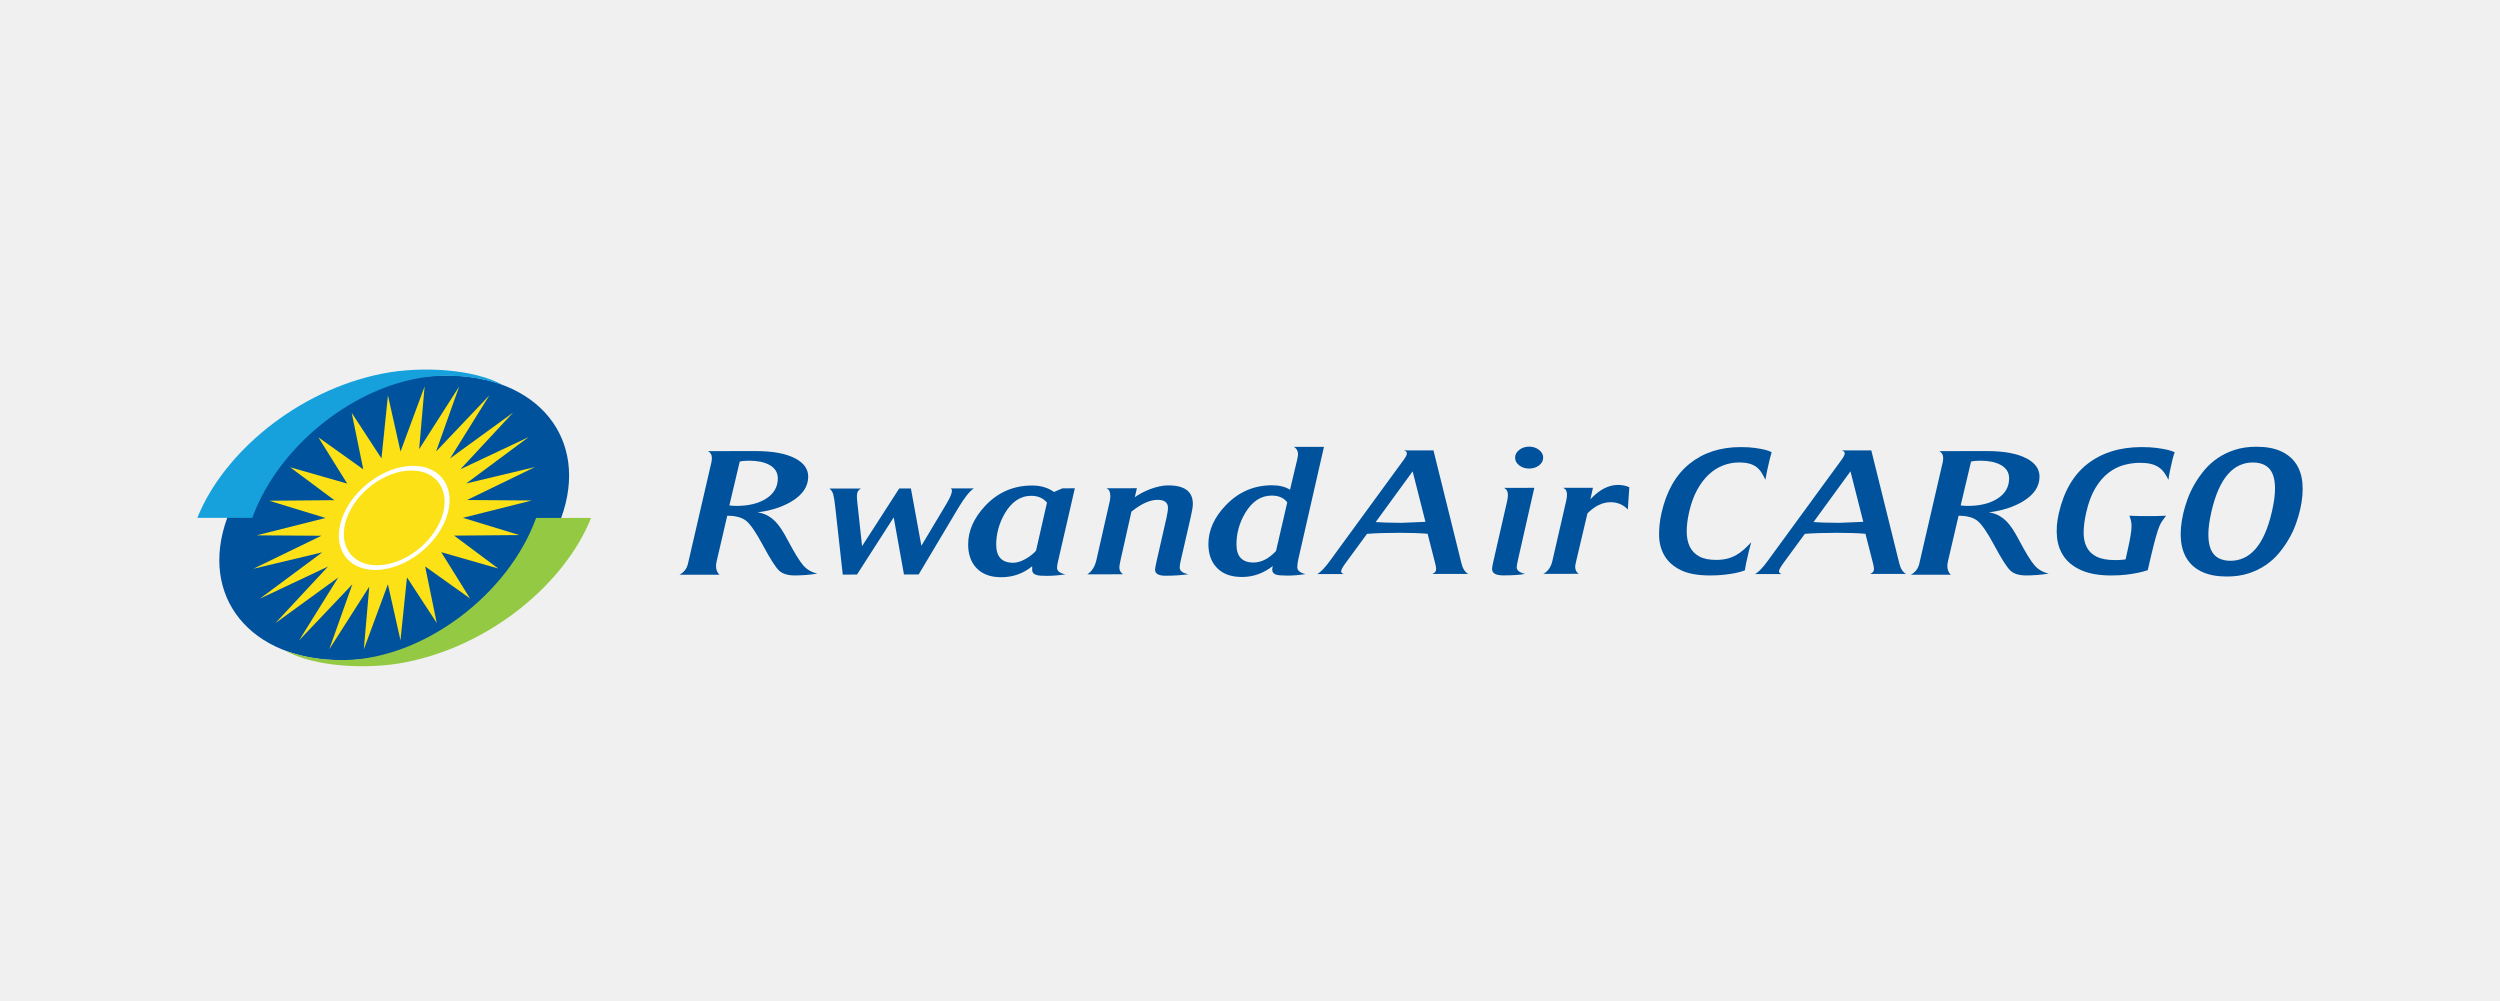
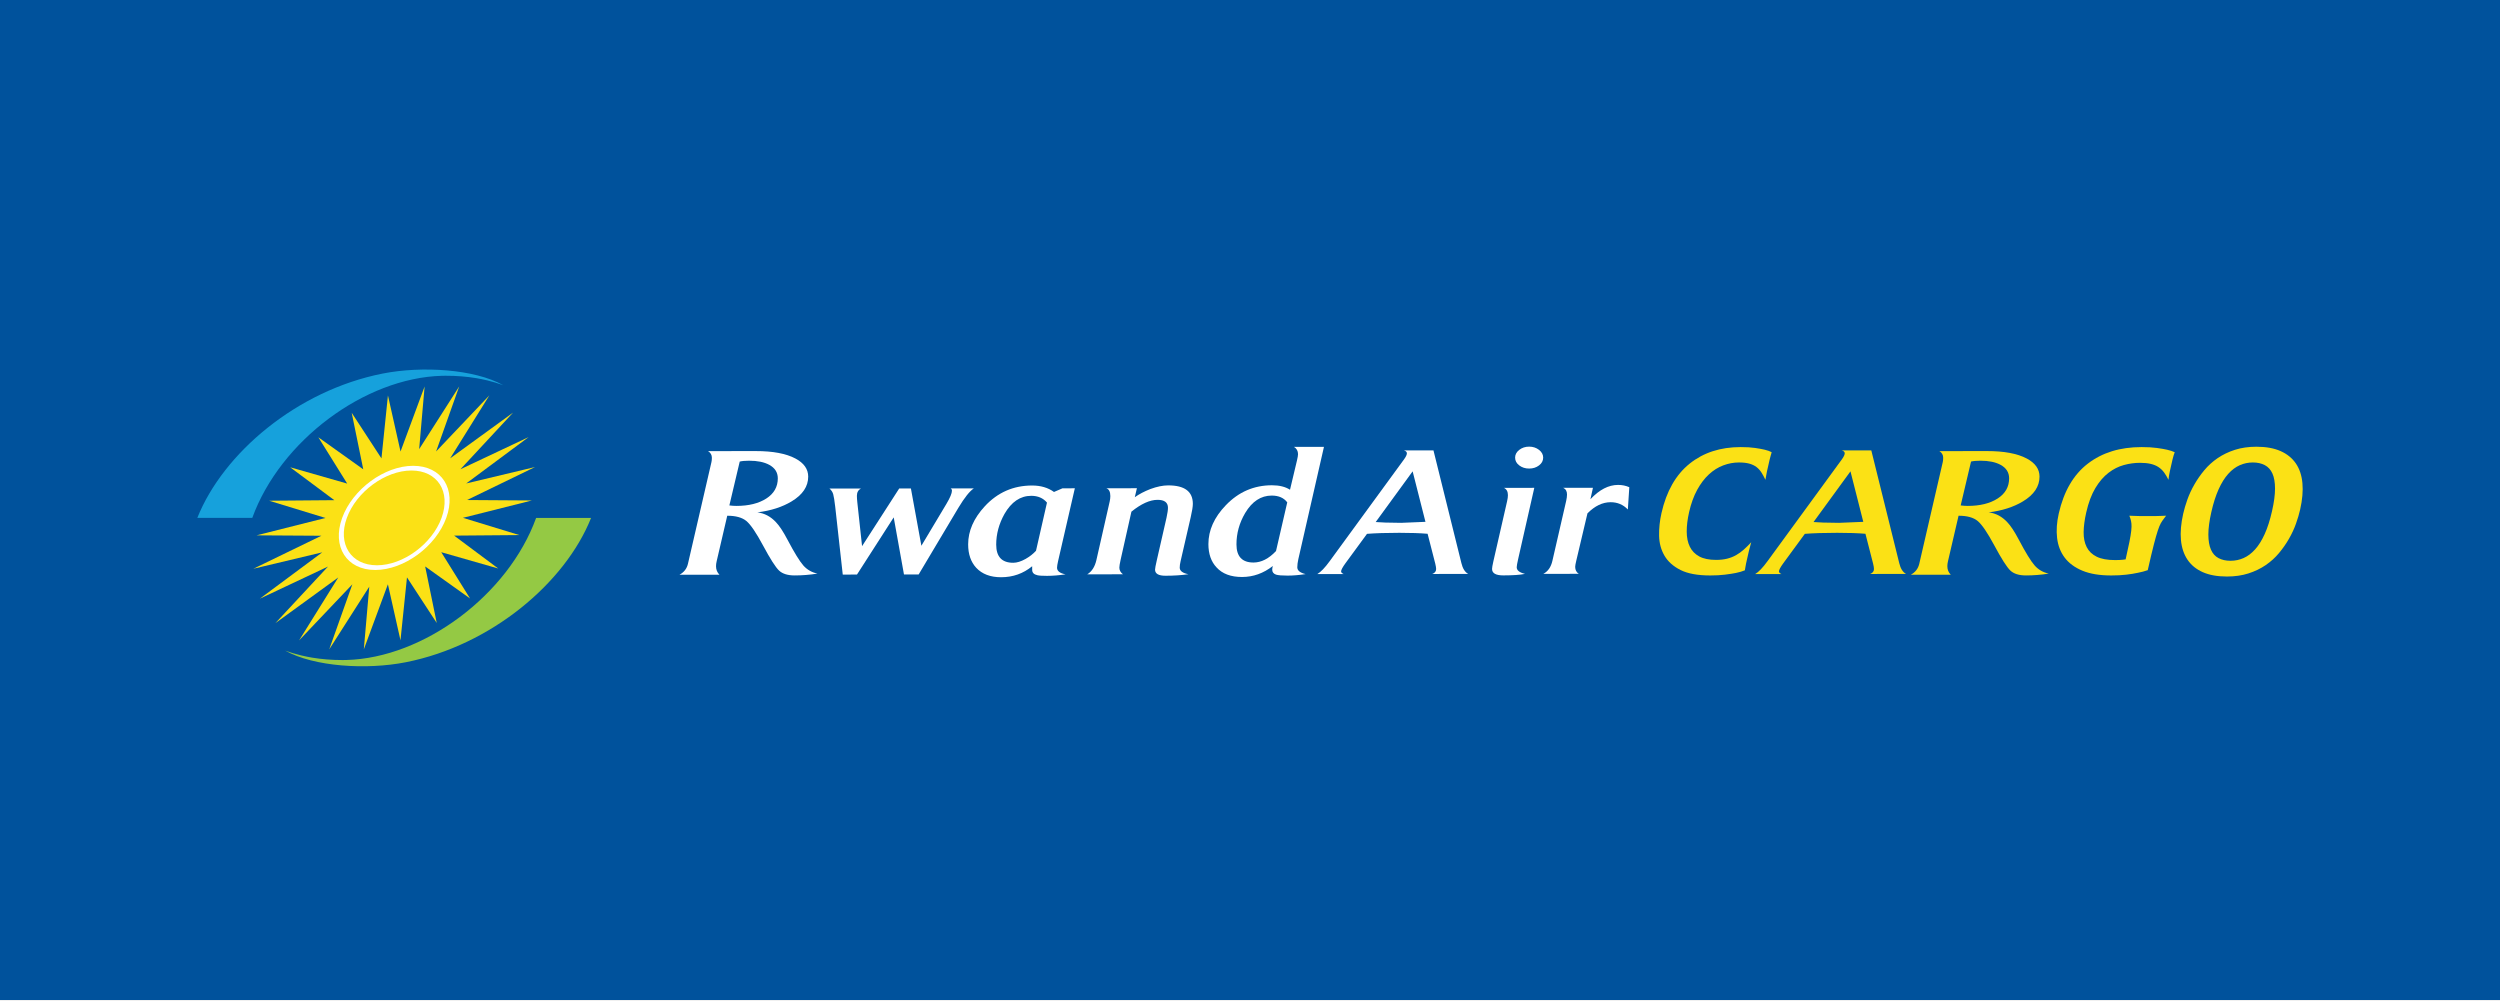
<svg xmlns="http://www.w3.org/2000/svg" version="1.1" width="2834.65" height="1133.86" viewBox="0 0 2834.65 1133.86">
  <defs>
    <clipPath id="clip_1">
      <path transform="matrix(1,0,0,-1,0,1133.86)" d="M0 1133.858H2834.646V0H0Z" />
    </clipPath>
  </defs>
+   <path transform="matrix(1,0,0,-1,0,1133.86)" d="M0 0H2834.645V1133.858H0Z" fill="#00529c" />
  <g clip-path="url(#clip_1)">
-     <path transform="matrix(1,0,0,-1,636.381,587.0284)" d="M0 0C-32.347-89.187-143.392-161.578-247.986-161.683-352.595-161.773-411.169-89.563-378.81-.373-346.464 88.797-235.436 161.175-130.808 161.283-26.221 161.396 32.354 89.178 0 0" fill="#00529c" />
-     <path transform="matrix(1,0,0,-1,481.4454,438.2022)" d="M0 0-6.183-71.069 39.222 .026 13.018-73.705 73.44-10.08 28.977-81.482 100.271-29.68 40.634-93.843 117.96-57.383 47.158-109.975 125.23-91.342 48.117-128.755 121.645-129.254 43.452-148.933 107.394-168.493 33.481-169.117 83.481-206.405 18.875-187.919 51.551-240.407 .628-204.078 13.751-268.171-19.987-216.481-27.357-287.836-41.62-224.294-68.915-298.033-62.742-226.973-108.142-298.063-81.943-224.341-142.356-287.958-97.911-216.563-169.205-268.362-109.55-204.194-186.863-240.65-116.067-188.072-194.167-206.683-117.029-169.261-190.552-168.797-112.373-149.101-176.323-129.554-102.389-128.92-152.419-91.632-87.778-110.117-120.467-57.635-69.553-93.951-82.663-29.862-48.93-81.561-41.576-10.197-27.304-73.739Z" fill="#fbe115" />
-     <path transform="matrix(1,0,0,-1,393.2652,587.2745)" d="M0 0C10.738 29.628 43.586 53.754 73.223 53.78 102.851 53.802 118.19 29.736 107.42 .108 96.66-29.527 63.833-53.646 34.213-53.672 4.621-53.697-10.748-29.628 0 0M-5.324-.009C-17.133-32.566-.273-59.034 32.284-59.008 64.842-58.961 100.943-32.454 112.762 .117 124.571 32.676 107.697 59.147 75.139 59.108 42.593 59.078 6.485 32.546-5.324-.009" fill="#ffffff" />
-     <path transform="matrix(1,0,0,-1,286.0758,587.1553)" d="M0 0V0C31.677 87.326 127.393 158.674 214.976 161.049 216.411 161.075 217.845 161.109 219.28 161.109 231.493 161.127 243.074 160.182 254.007 158.37 258.173 157.654 262.252 156.827 266.402 155.851 272.674 154.316 278.727 152.504 284.51 150.401 251.883 168.696 192.288 172.395 147.678 163.563 50.806 144.393-33.049 73.44-62.348-.061Z" fill="#16a1dc" />
-     <path transform="matrix(1,0,0,-1,607.8854,587.2989)" d="M0 0H-.014C-31.687-87.327-127.412-158.683-214.991-161.037-216.42-161.075-217.856-161.11-219.299-161.11-231.499-161.128-243.083-160.165-254.025-158.38-258.191-157.672-262.28-156.818-266.403-155.843-272.71-154.325-278.754-152.505-284.529-150.402-251.893-168.697-192.303-172.404-147.705-163.582-50.841-144.402 33.03-73.45 62.315 .064H62.334Z" fill="#94c944" />
-     <path transform="matrix(1,0,0,-1,926.8658,650.3761)" d="M0 0C-8.671-1.396-17.272-2.09-25.792-2.09-33.669-2.098-39.578-.269-43.51 3.43-47.452 7.137-53.538 16.652-61.736 31.952-69.474 46.371-75.748 55.602-80.573 59.624-85.403 63.63-92.651 65.616-102.271 65.607L-114.267 14.012C-114.761 11.987-114.991 10.11-114.991 8.354-114.991 4.578-113.73 1.392-111.129-1.257L-156.45-1.3C-151.317 1.457-148.104 5.623-146.821 11.151L-120.18 126.432C-119.865 127.828-119.704 129.44-119.704 131.34-119.704 134.608-121.173 137.102-124.043 138.866L-70.051 138.922C-50.59 138.939-35.577 136.121-24.951 130.485-15.305 125.353-10.484 118.516-10.474 109.975-10.458 98.794-16.735 89.434-29.256 81.891-39.839 75.487-52.775 71.317-68.052 69.427-60.014 68.434-53.036 64.714-47.069 58.323-43.21 54.31-38.854 47.736-34.034 38.572-26.143 23.624-20.121 13.839-15.921 9.117-11.745 4.413-6.422 1.375 0 0M-44.941 108.041C-44.962 114.714-48.184 119.786-54.609 123.298-60.388 126.44-68.026 128.002-77.504 127.993-82.013 127.983-85.55 127.667-88.117 127.025L-99.874 77.291C-97.16 76.948-94.494 76.744-91.91 76.744-77.933 76.753-66.613 79.558-57.926 85.151-49.264 90.757-44.924 98.396-44.941 108.041" fill="#00529c" />
-     <path transform="matrix(1,0,0,-1,2323.005,650.3761)" d="M0 0C-8.671-1.396-17.272-2.09-25.791-2.09-33.669-2.098-39.577-.269-43.51 3.43-47.451 7.137-53.537 16.652-61.735 31.952-69.474 46.371-75.748 55.602-80.572 59.624-85.403 63.63-92.65 65.616-102.271 65.607L-114.266 14.012C-114.761 11.987-114.991 10.11-114.991 8.354-114.991 4.578-113.729 1.392-111.128-1.257L-156.449-1.3C-151.316 1.457-148.104 5.623-146.82 11.151L-120.18 126.432C-119.864 127.828-119.703 129.44-119.703 131.34-119.703 134.608-121.173 137.102-124.043 138.866L-70.051 138.922C-50.59 138.939-35.576 136.121-24.95 130.485-15.304 125.353-10.483 118.516-10.474 109.975-10.457 98.794-16.734 89.434-29.255 81.891-39.838 75.487-52.774 71.317-68.052 69.427-60.014 68.434-53.035 64.714-47.068 58.323-43.21 54.31-38.854 47.736-34.033 38.572-26.143 23.624-20.121 13.839-15.92 9.117-11.744 4.413-6.421 1.375 0 0M-44.94 108.041C-44.962 114.714-48.184 119.786-54.608 123.298-60.387 126.44-68.025 128.002-77.503 127.993-82.013 127.983-85.55 127.667-88.116 127.025L-99.873 77.291C-97.159 76.948-94.493 76.744-91.909 76.744-77.933 76.753-66.612 79.558-57.926 85.151-49.263 90.757-44.924 98.396-44.94 108.041" fill="#00529c" />
-     <path transform="matrix(1,0,0,-1,1104.198,553.7677)" d="M0 0C-4.678-3.026-10.531-10.37-17.577-22.08L-62.598-97.624-79.212-97.633-90.86-32.862-132.502-97.698-148.633-97.729-157.167-20.893C-157.976-13.848-158.748-9.079-159.473-6.56-160.187-4.067-161.618-1.935-163.699-.178L-128.019-.14C-131.058-1.786-132.593-4.522-132.593-8.429-132.593-10.436-132.428-12.946-132.104-15.959L-126.74-65.486-84.623-.092-71.36-.074-59.486-65.039-31.086-17.555C-26.915-10.518-24.833-5.55-24.833-2.658-24.833-1.413-25.315-.543-26.281-.049Z" fill="#00529c" />
-     <path transform="matrix(1,0,0,-1,1218.716,553.6622)" d="M0 0-18.984-82.511C-19.766-86.018-20.185-88.523-20.185-90.041-20.185-93.804-16.961-96.314-10.539-97.559-18.074-98.703-25.063-99.267-31.496-99.279-36.958-99.279-40.657-99.036-42.578-98.533-46.436-97.663-48.37-95.646-48.37-92.512V-88.367C-58.419-96.665-70.164-100.831-83.582-100.836-95.699-100.866-105.124-97.285-111.833-90.123-117.922-83.478-120.965-74.62-120.965-63.582-120.986-48.4-114.657-33.959-101.972-20.237-87.513-4.683-69.678 3.143-48.474 3.16-38.675 3.16-30.4 .732-23.64-4.162L-13.994-.009ZM-31.587-16.228C-35.919-11.077-41.883-8.523-49.41-8.523-61.788-8.528-71.906-15.391-79.779-29.068-86.035-40.267-89.169-51.873-89.156-63.925-89.138-77.625-82.709-84.452-69.837-84.444-65.664-84.436-60.999-82.979-55.87-80.1-51.205-77.46-47.272-74.369-44.038-70.849Z" fill="#00529c" />
-     <path transform="matrix(1,0,0,-1,1352.519,571.2305)" d="M0 0C0-3.121-.789-8.159-2.389-15.073L-13.914-65.173C-14.554-67.931-14.888-70.332-14.888-72.34-14.888-76.098-11.588-78.608-4.99-79.844-12.703-80.988-21.391-81.557-31.02-81.573-38.901-81.582-42.851-79.263-42.851-74.624-42.851-73.366-42.217-69.902-40.917-64.254L-29.87-15.854C-28.76-10.687-28.192-6.94-28.215-4.543-28.215 1.479-32.165 4.5-40.025 4.487-48.725 4.47-58.592 .009-69.644-8.913L-81.909-63.539C-82.857-67.821-83.343-70.77-83.343-72.4-83.343-75.292-81.982-77.802-79.229-79.931L-119.721-79.974C-114.583-76.827-111.145-71.489-109.39-63.955L-94.259 2.739C-93.783 4.86-93.562 6.876-93.553 8.775-93.562 13.661-95.08 16.609-98.144 17.61L-63.426 17.649-65.825 7.47C-60.86 10.985-54.977 14.068-48.23 16.708-40.683 19.488-33.958 20.87-27.994 20.87-9.36 20.901-.017 13.951 0 0" fill="#00529c" />
-     <path transform="matrix(1,0,0,-1,1501.185,506.6593)" d="M0 0-29.06-127.347C-29.819-130.876-30.249-133.949-30.23-136.572-30.249-140.223-27.08-142.789-20.819-144.302-28.372-145.43-35.213-145.997-41.309-145.997-47.581-146.006-51.922-145.642-54.34-144.887-57.22-143.886-58.672-142.009-58.672-139.238-58.672-138.111-58.437-136.741-57.973-135.099-68.547-143.392-80.209-147.558-92.895-147.566-105.588-147.575-115.251-143.951-121.824-136.672-127.945-130.169-131.016-121.352-131.024-110.309-131.041-94.623-124.482-79.923-111.294-66.223-96.852-51.148-79.438-43.597-59.01-43.566-50.646-43.558-43.811-45.252-38.498-48.63L-30.604-15.481C-29.797-12.083-29.403-9.694-29.403-8.319-29.417-4.678-30.929-1.925-33.978-.048ZM-41.625-62.945C-45.51-57.804-51.392-55.25-59.235-55.25-71.465-55.268-81.492-61.874-89.352-75.054-95.934-86.23-99.224-98.101-99.207-110.646-99.185-124.342-92.755-131.17-79.901-131.17-71.066-131.153-62.542-126.813-54.366-118.151Z" fill="#00529c" />
-     <path transform="matrix(1,0,0,-1,1664.779,650.7677)" d="M0 0-40.735-.034C-37.852 1.105-36.399 2.983-36.399 5.61-36.417 6.997-36.732 9.018-37.379 11.636L-46.071 45.538C-54.772 46.28-65.451 46.64-78.166 46.631-92.794 46.613-105.011 46.237-114.786 45.469-116.565 43.072-124.668 32.013-139.108 12.282-142.481 7.639-144.162 4.509-144.162 2.874-144.162 1.734-143.187 .732-141.263-.147L-171.182-.178C-167.157 2.212-162.479 7.054-157.199 14.35L-72.699 130.056C-70.618 132.957-69.548 135.232-69.569 136.85-69.569 138.358-70.692 139.425-72.942 140.058L-39.431 140.088-7.743 12.23C-6.281 6.078-3.697 2.007 0 0M-48.517 59.082-63.045 116.331-104.938 58.844C-99.791 58.35-90.141 58.037-75.99 57.942-69.895 58.09-60.738 58.471-48.517 59.082" fill="#00529c" />
-     <path transform="matrix(1,0,0,-1,2161.224,650.7677)" d="M0 0-40.736-.034C-37.853 1.105-36.4 2.983-36.4 5.61-36.418 6.997-36.733 9.018-37.38 11.636L-46.072 45.538C-54.773 46.28-65.451 46.64-78.167 46.631-92.795 46.613-105.011 46.237-114.787 45.469-116.565 43.072-124.669 32.013-139.108 12.282-142.482 7.639-144.163 4.509-144.163 2.874-144.163 1.734-143.188 .732-141.264-.147L-171.182-.178C-167.158 2.212-162.48 7.054-157.2 14.35L-72.7 130.056C-70.619 132.957-69.549 135.232-69.569 136.85-69.569 138.358-70.693 139.425-72.943 140.058L-39.432 140.088-7.744 12.23C-6.282 6.078-3.698 2.007 0 0M-48.518 59.082-63.046 116.331-104.938 58.844C-99.792 58.35-90.142 58.037-75.991 57.942-69.896 58.09-60.739 58.471-48.518 59.082" fill="#00529c" />
-     <path transform="matrix(1,0,0,-1,1739.672,553.1309)" d="M0 0-18.269-80.616C-19.374-85.523-19.942-88.667-19.934-90.05-19.942-93.565-16.795-96.063-10.53-97.567-15.983-98.712-24.191-99.279-35.121-99.284-43.622-99.297-47.888-96.861-47.888-91.953-47.906-90.709-47.415-87.93-46.475-83.668L-30.854-15.305C-30.222-12.517-29.896-10.184-29.905-8.316-29.905-4.162-31.436-1.413-34.487-.026ZM10.075 34.292C10.093 30.771 8.511 27.815 5.393 25.435 2.249 23.038-1.487 21.85-5.813 21.85-10.185 21.842-13.895 23.029-17.033 25.409-20.186 27.785-21.746 30.741-21.746 34.254-21.746 37.647-20.203 40.574-17.046 43.037-13.929 45.465-10.196 46.708-5.836 46.708-1.495 46.708 2.211 45.481 5.371 43.046 8.506 40.592 10.075 37.674 10.075 34.292" fill="#00529c" />
-     <path transform="matrix(1,0,0,-1,1847.408,552.4415)" d="M0 0-1.661-25.248C-6.959-19.738-13.475-16.985-21.187-16.994-30.361-17.008-39.097-21.208-47.451-29.623L-60.185-83.507C-60.99-86.889-61.371-89.155-61.371-90.292-61.362-93.803-59.998-96.443-57.267-98.191L-97.52-98.247C-92.222-95.477-88.784-90.504-87.18-83.351L-71.587-15.537C-70.952-12.759-70.637-10.326-70.637-8.176-70.637-4.552-72.066-2.037-74.967-.659L-41.226-.624-44.104-13.626C-33.977-2.805-23.56 2.606-12.759 2.61-8.129 2.61-3.859 1.739 0 0" fill="#00529c" />
-     <path transform="matrix(1,0,0,-1,1978.428,646.6788)" d="M0 0C-2.948-1.203-6.383-2.206-10.309-3.006-13.667-3.678-17.792-4.31-22.671-4.912-27.55-5.515-33.068-5.814-39.216-5.814-53.521-5.814-64.78-3.743-72.989 .401-81.21 4.543-87.263 9.956-91.161 16.644-95.057 23.324-97.087 30.878-97.247 39.3-97.406 47.72-96.501 56.272-94.528 64.964-88.917 89.689-78.304 108.336-62.685 120.902-47.073 133.465-27.764 139.748-4.774 139.748 1.773 139.748 7.281 139.415 11.736 138.746 16.199 138.076 19.824 137.41 22.615 136.741 25.904 135.939 28.499 135.003 30.395 133.935 30.05 132.998 29.712 131.795 29.378 130.326 28.97 129.124 28.548 127.551 28.109 125.614 27.669 123.675 27.145 121.369 26.537 118.697 25.992 116.29 25.5 114.118 25.06 112.181 24.618 110.242 24.297 108.538 24.1 107.067 23.734 105.464 23.466 103.991 23.297 102.657 21.854 105.73 20.347 108.502 18.771 110.977 17.193 113.449 15.288 115.521 13.062 117.194 10.838 118.864 8.146 120.131 5.006 121.002 1.862 121.871-2.05 122.306-6.727 122.306-12.744 122.306-18.676 121.202-24.521 118.997-30.372 116.791-35.787 113.385-40.775 108.772-45.77 104.16-50.202 98.313-54.083 91.228-57.966 84.143-61.011 75.721-63.226 65.965-65.045 57.944-65.944 50.593-65.926 43.91-65.908 37.226-64.728 31.51-62.396 26.767-60.063 22.021-56.49 18.347-51.669 15.739-46.847 13.134-40.491 11.83-32.604 11.83-27.927 11.83-23.745 12.296-20.054 13.233-16.371 14.167-12.991 15.506-9.918 17.243-6.856 18.979-3.938 21.085-1.168 23.56 1.596 26.03 4.396 28.806 7.232 31.88 6.797 30.542 6.382 29.004 5.989 27.268 5.52 25.795 5.039 23.96 4.538 21.755 4.036 19.55 3.48 17.109 2.876 14.438 2.298 11.896 1.812 9.757 1.421 8.021 1.026 6.281 .757 4.812 .618 3.609 .283 2.137 .077 .934 0 0" fill="#00529c" />
-     <path transform="matrix(1,0,0,-1,2453.509,588.1319)" d="M0 0C-1.331-1.738-2.489-3.479-3.488-5.213-4.484-6.952-5.613-9.724-6.88-13.535-8.145-17.343-9.646-22.626-11.376-29.373-13.108-36.125-15.31-45.383-17.981-57.144L-18.253-58.346C-21.602-59.549-25.367-60.552-29.562-61.354-33.222-62.155-37.559-62.857-42.57-63.459-47.588-64.061-53.304-64.361-59.719-64.361-72.821-64.361-83.704-62.556-92.377-58.948-101.046-55.339-107.745-50.395-112.468-44.109-117.188-37.829-120.05-30.41-121.048-21.854-122.048-13.303-121.426-4.08-119.182 5.814-113.445 31.077-102.446 49.955-86.173 62.455-69.902 74.953-49.607 81.201-25.276 81.201-18.461 81.201-12.655 80.867-7.864 80.199-3.068 79.529 .79 78.862 3.715 78.194 7.139 77.394 10.003 76.456 12.303 75.389 11.951 74.451 11.542 73.249 11.08 71.779 10.674 70.576 10.248 69.003 9.81 67.067 9.368 65.127 8.844 62.822 8.238 60.149 7.691 57.744 7.199 55.57 6.76 53.634 6.318 51.695 5.998 49.992 5.803 48.521 5.567 46.917 5.368 45.444 5.202 44.11 3.653 47.318 1.985 50.124 .193 52.531-1.599 54.938-3.717 56.941-6.158 58.546-8.604 60.149-11.506 61.353-14.864 62.155-18.223 62.958-22.308 63.357-27.12 63.357-33.135 63.357-39.208 62.521-45.334 60.852-51.463 59.18-57.277 56.239-62.775 52.03-68.276 47.819-73.225 42.07-77.615 34.787-82.009 27.501-85.481 18.247-88.028 7.017-89.878-1.138-90.856-8.521-90.955-15.139-91.049-21.755-89.905-27.437-87.5-32.181-85.104-36.927-81.321-40.57-76.146-43.107-70.978-45.648-64.049-46.918-55.358-46.918-53.488-46.918-51.81-46.886-50.323-46.817-48.838-46.751-47.55-46.65-46.444-46.518-45.214-46.385-44.182-46.25-43.346-46.115-41.526-38.096-40.102-31.515-39.064-26.365-38.032-21.222-37.336-16.978-36.976-13.635-36.619-10.294-36.548-7.62-36.761-5.614-36.976-3.609-37.355-1.738-37.894 0L-39.121 3.408C-37.82 3.273-36.164 3.208-34.158 3.208-32.452 3.073-30.295 3.008-27.688 3.008H-18.364-8.841C-6.234 3.008-4.047 3.073-2.277 3.208-.274 3.208 1.346 3.273 2.579 3.408Z" fill="#00529c" />
-     <path transform="matrix(1,0,0,-1,2576.169,579.5098)" d="M0 0C2.274 10.023 3.406 18.545 3.395 25.562 3.382 32.581 2.396 38.26 .444 42.606-1.513 46.948-4.399 50.125-8.22 52.13-12.046 54.134-16.561 55.137-21.771 55.137-26.986 55.137-31.934 54.101-36.613 52.029-41.294 49.956-45.646 46.682-49.671 42.204-53.695 37.725-57.32 31.909-60.549 24.761-63.774 17.608-66.526 9.022-68.801-1.003-71.076-11.027-72.208-19.55-72.199-26.567-72.184-33.584-71.21-39.3-69.27-43.709-67.332-48.121-64.45-51.329-60.627-53.334-56.807-55.339-52.287-56.341-47.073-56.341-41.861-56.341-36.913-55.309-32.232-53.234-27.555-51.164-23.201-47.889-19.177-43.409-15.153-38.933-11.527-33.118-8.299-25.966-5.075-18.816-2.308-10.161 0 0M31.886 1.803C30.731-3.278 29.146-8.657 27.12-14.336 25.097-20.02 22.474-25.665 19.267-31.279 16.053-36.893 12.284-42.306 7.963-47.519 3.632-52.731-1.415-57.312-7.186-61.254-12.963-65.198-19.491-68.34-26.769-70.678-34.049-73.014-42.169-74.188-51.123-74.188-61.951-74.188-71.07-72.547-78.48-69.273-85.893-66.001-91.674-61.287-95.825-55.14-99.976-48.992-102.461-41.538-103.282-32.783-104.103-24.029-103.251-14.104-100.734-3.008-99.583 2.07-97.995 7.448-95.971 13.132-93.945 18.812-91.323 24.461-88.113 30.075-84.903 35.688-81.135 41.103-76.81 46.315-72.486 51.528-67.434 56.105-61.663 60.049-55.887 63.989-49.36 67.133-42.079 69.473-34.8 71.81-26.681 72.982-17.722 72.982-6.896 72.982 2.222 71.342 9.632 68.068 17.039 64.792 22.829 60.115 27 54.034 31.16 47.95 33.65 40.5 34.456 31.679 35.261 22.857 34.405 12.896 31.886 1.803" fill="#00529c" />
+     <path transform="matrix(1,0,0,-1,636.381,587.0282)" d="M0 0C-32.347-89.187-143.392-161.578-247.986-161.683-352.595-161.773-411.169-89.564-378.81-.373-346.464 88.796-235.436 161.175-130.808 161.283-26.221 161.396 32.354 89.178 0 0" fill="#00529c" />
+     <path transform="matrix(1,0,0,-1,481.4454,438.202)" d="M0 0-6.183-71.07 39.222 .026 13.018-73.705 73.44-10.08 28.977-81.483 100.271-29.68 40.634-93.843 117.96-57.383 47.158-109.975 125.23-91.342 48.117-128.755 121.645-129.254 43.452-148.933 107.394-168.493 33.481-169.118 83.481-206.406 18.875-187.919 51.551-240.408 .628-204.078 13.751-268.171-19.987-216.481-27.357-287.836-41.62-224.293-68.915-298.033-62.742-226.973-108.142-298.063-81.943-224.341-142.356-287.958-97.911-216.563-169.205-268.362-109.55-204.195-186.863-240.65-116.067-188.072-194.167-206.683-117.029-169.26-190.552-168.796-112.373-149.101-176.323-129.553-102.389-128.92-152.419-91.632-87.778-110.118-120.467-57.634-69.553-93.952-82.663-29.862-48.93-81.561-41.576-10.197-27.304-73.74Z" fill="#fbe115" />
+     <path transform="matrix(1,0,0,-1,393.2652,587.2743)" d="M0 0C10.738 29.628 43.586 53.754 73.223 53.78 102.851 53.801 118.19 29.736 107.42 .108 96.66-29.528 63.833-53.645 34.213-53.672 4.621-53.698-10.748-29.627 0 0M-5.324-.009C-17.133-32.567-.273-59.034 32.284-59.008 64.842-58.961 100.943-32.455 112.762 .117 124.571 32.676 107.697 59.147 75.139 59.108 42.593 59.078 6.485 32.545-5.324-.009" fill="#ffffff" />
+     <path transform="matrix(1,0,0,-1,286.0758,587.1557)" d="M0 0V0C31.677 87.327 127.393 158.674 214.976 161.049 216.411 161.075 217.845 161.11 219.28 161.11 231.493 161.128 243.074 160.182 254.007 158.371 258.173 157.655 262.252 156.827 266.402 155.851 272.674 154.317 278.727 152.504 284.51 150.402 251.883 168.697 192.288 172.395 147.678 163.564 50.806 144.393-33.049 73.441-62.348-.061Z" fill="#16a1dc" />
+     <path transform="matrix(1,0,0,-1,607.8854,587.2992)" d="M0 0H-.014C-31.687-87.327-127.412-158.683-214.991-161.037-216.42-161.075-217.856-161.11-219.299-161.11-231.499-161.128-243.083-160.165-254.025-158.379-258.191-157.672-262.28-156.818-266.403-155.842-272.71-154.325-278.754-152.504-284.529-150.402-251.893-168.697-192.303-172.404-147.705-163.582-50.841-144.402 33.03-73.45 62.315 .065H62.334Z" fill="#94c944" />
+     <path transform="matrix(1,0,0,-1,926.8658,650.3754)" d="M0 0C-8.671-1.396-17.272-2.09-25.792-2.09-33.669-2.099-39.578-.269-43.51 3.429-47.452 7.136-53.538 16.652-61.736 31.951-69.474 46.371-75.748 55.601-80.573 59.624-85.403 63.63-92.651 65.615-102.271 65.606L-114.267 14.011C-114.761 11.987-114.991 10.109-114.991 8.354-114.991 4.578-113.73 1.392-111.129-1.257L-156.45-1.301C-151.317 1.457-148.104 5.623-146.821 11.15L-120.18 126.431C-119.865 127.827-119.704 129.44-119.704 131.339-119.704 134.607-121.173 137.101-124.043 138.865L-70.051 138.921C-50.59 138.938-35.577 136.121-24.951 130.484-15.305 125.352-10.484 118.515-10.474 109.975-10.458 98.793-16.735 89.433-29.256 81.89-39.839 75.487-52.775 71.316-68.052 69.426-60.014 68.434-53.036 64.713-47.069 58.323-43.21 54.309-38.854 47.736-34.034 38.571-26.143 23.623-20.121 13.838-15.921 9.117-11.745 4.413-6.422 1.375 0 0M-44.941 108.041C-44.962 114.713-48.184 119.785-54.609 123.297-60.388 126.44-68.026 128.001-77.504 127.992-82.013 127.983-85.55 127.667-88.117 127.025L-99.874 77.291C-97.16 76.948-94.494 76.744-91.91 76.744-77.933 76.753-66.613 79.557-57.926 85.15-49.264 90.756-44.924 98.395-44.941 108.041" fill="#ffffff" />
+     <path transform="matrix(1,0,0,-1,2323.005,650.3754)" d="M0 0C-8.671-1.396-17.272-2.09-25.791-2.09-33.669-2.099-39.577-.269-43.51 3.429-47.451 7.136-53.537 16.652-61.735 31.951-69.474 46.371-75.748 55.601-80.572 59.624-85.403 63.63-92.65 65.615-102.271 65.606L-114.266 14.011C-114.761 11.987-114.991 10.109-114.991 8.354-114.991 4.578-113.729 1.392-111.128-1.257L-156.449-1.301C-151.316 1.457-148.104 5.623-146.82 11.15L-120.18 126.431C-119.864 127.827-119.703 129.44-119.703 131.339-119.703 134.607-121.173 137.101-124.043 138.865L-70.051 138.921C-50.59 138.938-35.576 136.121-24.95 130.484-15.304 125.352-10.483 118.515-10.474 109.975-10.457 98.793-16.734 89.433-29.255 81.89-39.838 75.487-52.774 71.316-68.052 69.426-60.014 68.434-53.035 64.713-47.068 58.323-43.21 54.309-38.854 47.736-34.033 38.571-26.143 23.623-20.121 13.838-15.92 9.117-11.744 4.413-6.421 1.375 0 0M-44.94 108.041C-44.962 114.713-48.184 119.785-54.608 123.297-60.387 126.44-68.025 128.001-77.503 127.992-82.013 127.983-85.55 127.667-88.116 127.025L-99.873 77.291C-97.159 76.948-94.493 76.744-91.909 76.744-77.933 76.753-66.612 79.557-57.926 85.15-49.263 90.756-44.924 98.395-44.94 108.041" fill="#fbe115" />
+     <path transform="matrix(1,0,0,-1,1104.198,553.768)" d="M0 0C-4.678-3.026-10.531-10.37-17.577-22.08L-62.598-97.624-79.212-97.632-90.86-32.862-132.502-97.697-148.633-97.728-157.167-20.892C-157.976-13.848-158.748-9.079-159.473-6.56-160.187-4.067-161.618-1.934-163.699-.178L-128.019-.139C-131.058-1.786-132.593-4.522-132.593-8.428-132.593-10.436-132.428-12.946-132.104-15.959L-126.74-65.486-84.623-.091-71.36-.074-59.486-65.039-31.086-17.554C-26.915-10.518-24.833-5.55-24.833-2.658-24.833-1.413-25.315-.542-26.281-.048Z" fill="#ffffff" />
+     <path transform="matrix(1,0,0,-1,1218.716,553.6625)" d="M0 0-18.984-82.51C-19.766-86.018-20.185-88.523-20.185-90.041-20.185-93.804-16.961-96.313-10.539-97.558-18.074-98.703-25.063-99.266-31.496-99.279-36.958-99.279-40.657-99.036-42.578-98.533-46.436-97.663-48.37-95.646-48.37-92.512V-88.367C-58.419-96.665-70.164-100.831-83.582-100.835-95.699-100.866-105.124-97.285-111.833-90.123-117.922-83.477-120.965-74.62-120.965-63.582-120.986-48.4-114.657-33.958-101.972-20.237-87.513-4.682-69.678 3.143-48.474 3.161-38.675 3.161-30.4 .732-23.64-4.162L-13.994-.009ZM-31.587-16.227C-35.919-11.077-41.883-8.523-49.41-8.523-61.788-8.528-71.906-15.391-79.779-29.068-86.035-40.266-89.169-51.873-89.156-63.924-89.138-77.625-82.709-84.452-69.837-84.444-65.664-84.435-60.999-82.979-55.87-80.1-51.205-77.459-47.272-74.368-44.038-70.848Z" fill="#ffffff" />
+     <path transform="matrix(1,0,0,-1,1352.519,571.2304)" d="M0 0C0-3.122-.789-8.16-2.389-15.074L-13.914-65.173C-14.554-67.931-14.888-70.332-14.888-72.34-14.888-76.098-11.588-78.608-4.99-79.844-12.703-80.988-21.391-81.557-31.02-81.574-38.901-81.583-42.851-79.263-42.851-74.625-42.851-73.367-42.217-69.903-40.917-64.254L-29.87-15.854C-28.76-10.687-28.192-6.941-28.215-4.543-28.215 1.478-32.165 4.5-40.025 4.487-48.725 4.47-58.592 .009-69.644-8.914L-81.909-63.539C-82.857-67.822-83.343-70.77-83.343-72.4-83.343-75.292-81.982-77.802-79.229-79.931L-119.721-79.974C-114.583-76.827-111.145-71.49-109.39-63.955L-94.259 2.74C-93.783 4.86-93.562 6.876-93.553 8.775-93.562 13.661-95.08 16.609-98.144 17.61L-63.426 17.649-65.825 7.47C-60.86 10.986-54.977 14.068-48.23 16.708-40.683 19.488-33.958 20.871-27.994 20.871-9.36 20.901-.017 13.951 0 0" fill="#ffffff" />
+     <path transform="matrix(1,0,0,-1,1501.185,506.6596)" d="M0 0-29.06-127.346C-29.819-130.875-30.249-133.949-30.23-136.572-30.249-140.222-27.08-142.789-20.819-144.302-28.372-145.429-35.213-145.997-41.309-145.997-47.581-146.005-51.922-145.642-54.34-144.887-57.22-143.886-58.672-142.008-58.672-139.238-58.672-138.111-58.437-136.741-57.973-135.098-68.547-143.392-80.209-147.558-92.895-147.566-105.588-147.575-115.251-143.951-121.824-136.672-127.945-130.169-131.016-121.351-131.024-110.308-131.041-94.623-124.482-79.922-111.294-66.222-96.852-51.148-79.438-43.596-59.01-43.566-50.646-43.557-43.811-45.252-38.498-48.629L-30.604-15.481C-29.797-12.083-29.403-9.694-29.403-8.319-29.417-4.678-30.929-1.925-33.978-.048ZM-41.625-62.945C-45.51-57.803-51.392-55.25-59.235-55.25-71.465-55.267-81.492-61.874-89.352-75.053-95.934-86.23-99.224-98.101-99.207-110.646-99.185-124.342-92.755-131.169-79.901-131.169-71.066-131.153-62.542-126.813-54.366-118.151Z" fill="#ffffff" />
+     <path transform="matrix(1,0,0,-1,1664.779,650.7675)" d="M0 0-40.735-.035C-37.852 1.105-36.399 2.983-36.399 5.61-36.417 6.997-36.732 9.018-37.379 11.636L-46.071 45.538C-54.772 46.28-65.451 46.64-78.166 46.631-92.794 46.613-105.011 46.237-114.786 45.469-116.565 43.072-124.668 32.012-139.108 12.282-142.481 7.639-144.162 4.508-144.162 2.874-144.162 1.734-143.187 .732-141.263-.147L-171.182-.178C-167.157 2.211-162.479 7.054-157.199 14.35L-72.699 130.056C-70.618 132.957-69.548 135.232-69.569 136.85-69.569 138.358-70.692 139.425-72.942 140.057L-39.431 140.088-7.743 12.23C-6.281 6.078-3.697 2.007 0 0M-48.517 59.082-63.045 116.331-104.938 58.843C-99.791 58.349-90.141 58.037-75.99 57.942-69.895 58.089-60.738 58.47-48.517 59.082" fill="#ffffff" />
+     <path transform="matrix(1,0,0,-1,2161.224,650.7675)" d="M0 0-40.736-.035C-37.853 1.105-36.4 2.983-36.4 5.61-36.418 6.997-36.733 9.018-37.38 11.636L-46.072 45.538C-54.773 46.28-65.451 46.64-78.167 46.631-92.795 46.613-105.011 46.237-114.787 45.469-116.565 43.072-124.669 32.012-139.108 12.282-142.482 7.639-144.163 4.508-144.163 2.874-144.163 1.734-143.188 .732-141.264-.147L-171.182-.178C-167.158 2.211-162.48 7.054-157.2 14.35L-72.7 130.056C-70.619 132.957-69.549 135.232-69.569 136.85-69.569 138.358-70.693 139.425-72.943 140.057L-39.432 140.088-7.744 12.23C-6.282 6.078-3.698 2.007 0 0M-48.518 59.082-63.046 116.331-104.938 58.843C-99.792 58.349-90.142 58.037-75.991 57.942-69.896 58.089-60.739 58.47-48.518 59.082" fill="#fbe115" />
+     <path transform="matrix(1,0,0,-1,1739.672,553.1312)" d="M0 0-18.269-80.616C-19.374-85.523-19.942-88.667-19.934-90.05-19.942-93.565-16.795-96.063-10.53-97.567-15.983-98.711-24.191-99.279-35.121-99.284-43.622-99.297-47.888-96.86-47.888-91.953-47.906-90.708-47.415-87.929-46.475-83.668L-30.854-15.304C-30.222-12.516-29.896-10.184-29.905-8.315-29.905-4.162-31.436-1.413-34.487-.026ZM10.075 34.292C10.093 30.772 8.511 27.816 5.393 25.435 2.249 23.038-1.487 21.85-5.813 21.85-10.185 21.842-13.895 23.029-17.033 25.409-20.186 27.786-21.746 30.742-21.746 34.254-21.746 37.648-20.203 40.574-17.046 43.037-13.929 45.465-10.196 46.708-5.836 46.708-1.495 46.708 2.211 45.482 5.371 43.046 8.506 40.592 10.075 37.674 10.075 34.292" fill="#ffffff" />
+     <path transform="matrix(1,0,0,-1,1847.408,552.4408)" d="M0 0-1.661-25.249C-6.959-19.739-13.475-16.986-21.187-16.995-30.361-17.008-39.097-21.208-47.451-29.624L-60.185-83.508C-60.99-86.89-61.371-89.156-61.371-90.292-61.362-93.804-59.998-96.444-57.267-98.192L-97.52-98.248C-92.222-95.478-88.784-90.505-87.18-83.352L-71.587-15.538C-70.952-12.759-70.637-10.327-70.637-8.177-70.637-4.552-72.066-2.038-74.967-.659L-41.226-.625-44.104-13.626C-33.977-2.805-23.56 2.605-12.759 2.61-8.129 2.61-3.859 1.738 0 0" fill="#ffffff" />
+     <path transform="matrix(1,0,0,-1,1978.428,646.6786)" d="M0 0C-2.948-1.204-6.383-2.206-10.309-3.006-13.667-3.678-17.792-4.31-22.671-4.912-27.55-5.515-33.068-5.815-39.216-5.815-53.521-5.815-64.78-3.743-72.989 .401-81.21 4.542-87.263 9.956-91.161 16.643-95.057 23.324-97.087 30.878-97.247 39.3-97.406 47.72-96.501 56.272-94.528 64.963-88.917 89.689-78.304 108.336-62.685 120.902-47.073 133.464-27.764 139.749-4.774 139.749 1.773 139.749 7.281 139.415 11.736 138.746 16.199 138.076 19.824 137.41 22.615 136.741 25.904 135.94 28.499 135.003 30.395 133.935 30.05 132.998 29.712 131.795 29.378 130.326 28.97 129.124 28.548 127.55 28.109 125.614 27.669 123.674 27.145 121.369 26.537 118.697 25.992 116.29 25.5 114.118 25.06 112.18 24.618 110.242 24.297 108.538 24.1 107.067 23.734 105.463 23.466 103.991 23.297 102.657 21.854 105.73 20.347 108.502 18.771 110.977 17.193 113.449 15.288 115.521 13.062 117.194 10.838 118.864 8.146 120.131 5.006 121.002 1.862 121.871-2.05 122.306-6.727 122.306-12.744 122.306-18.676 121.203-24.521 118.997-30.372 116.791-35.787 113.385-40.775 108.772-45.77 104.16-50.202 98.313-54.083 91.227-57.966 84.143-61.011 75.72-63.226 65.965-65.045 57.945-65.944 50.592-65.926 43.91-65.908 37.225-64.728 31.51-62.396 26.766-60.063 22.022-56.49 18.346-51.669 15.739-46.847 13.133-40.491 11.83-32.604 11.83-27.927 11.83-23.745 12.296-20.054 13.233-16.371 14.167-12.991 15.505-9.918 17.243-6.856 18.979-3.938 21.084-1.168 23.559 1.596 26.03 4.396 28.805 7.232 31.88 6.797 30.542 6.382 29.004 5.989 27.268 5.52 25.795 5.039 23.96 4.538 21.755 4.036 19.55 3.48 17.109 2.876 14.437 2.298 11.896 1.812 9.757 1.421 8.021 1.026 6.281 .757 4.812 .618 3.609 .283 2.137 .077 .934 0 0" fill="#fbe115" />
+     <path transform="matrix(1,0,0,-1,2453.509,588.1322)" d="M0 0C-1.331-1.738-2.489-3.478-3.488-5.213-4.484-6.952-5.613-9.724-6.88-13.535-8.145-17.343-9.646-22.625-11.376-29.373-13.108-36.125-15.31-45.383-17.981-57.143L-18.253-58.345C-21.602-59.548-25.367-60.551-29.562-61.354-33.222-62.155-37.559-62.857-42.57-63.459-47.588-64.061-53.304-64.361-59.719-64.361-72.821-64.361-83.704-62.555-92.377-58.948-101.046-55.339-107.745-50.395-112.468-44.109-117.188-37.829-120.05-30.41-121.048-21.854-122.048-13.303-121.426-4.079-119.182 5.815-113.445 31.077-102.446 49.956-86.173 62.455-69.902 74.954-49.607 81.202-25.276 81.202-18.461 81.202-12.655 80.868-7.864 80.2-3.068 79.53 .79 78.863 3.715 78.195 7.139 77.394 10.003 76.457 12.303 75.389 11.951 74.451 11.542 73.249 11.08 71.779 10.674 70.577 10.248 69.003 9.81 67.068 9.368 65.127 8.844 62.822 8.238 60.15 7.691 57.744 7.199 55.571 6.76 53.634 6.318 51.695 5.998 49.992 5.803 48.521 5.567 46.917 5.368 45.444 5.202 44.11 3.653 47.318 1.985 50.125 .193 52.531-1.599 54.938-3.717 56.941-6.158 58.547-8.604 60.15-11.506 61.353-14.864 62.156-18.223 62.958-22.308 63.358-27.12 63.358-33.135 63.358-39.208 62.522-45.334 60.852-51.463 59.18-57.277 56.24-62.775 52.03-68.276 47.819-73.225 42.071-77.615 34.787-82.009 27.501-85.481 18.247-88.028 7.017-89.878-1.138-90.856-8.521-90.955-15.138-91.049-21.754-89.905-27.436-87.5-32.18-85.104-36.926-81.321-40.57-76.146-43.107-70.978-45.648-64.049-46.917-55.358-46.917-53.488-46.917-51.81-46.885-50.323-46.817-48.838-46.751-47.55-46.65-46.444-46.517-45.214-46.385-44.182-46.25-43.346-46.115-41.526-38.096-40.102-31.514-39.064-26.365-38.032-21.222-37.336-16.978-36.976-13.634-36.619-10.294-36.548-7.619-36.761-5.614-36.976-3.609-37.355-1.738-37.894 0L-39.121 3.408C-37.82 3.274-36.164 3.208-34.158 3.208-32.452 3.073-30.295 3.008-27.688 3.008H-18.364-8.841C-6.234 3.008-4.047 3.073-2.277 3.208-.274 3.208 1.346 3.274 2.579 3.408Z" fill="#fbe115" />
+     <path transform="matrix(1,0,0,-1,2576.169,579.5097)" d="M0 0C2.274 10.024 3.406 18.545 3.395 25.562 3.382 32.581 2.396 38.26 .444 42.606-1.513 46.948-4.399 50.125-8.22 52.129-12.046 54.133-16.561 55.137-21.771 55.137-26.986 55.137-31.934 54.1-36.613 52.029-41.294 49.956-45.646 46.681-49.671 42.204-53.695 37.724-57.32 31.909-60.549 24.761-63.774 17.608-66.526 9.022-68.801-1.003-71.076-11.027-72.208-19.55-72.199-26.567-72.184-33.584-71.21-39.299-69.27-43.709-67.332-48.121-64.45-51.329-60.627-53.334-56.807-55.339-52.287-56.341-47.073-56.341-41.861-56.341-36.913-55.309-32.232-53.234-27.555-51.164-23.201-47.889-19.177-43.409-15.153-38.933-11.527-33.118-8.299-25.966-5.075-18.817-2.308-10.162 0 0M31.886 1.803C30.731-3.278 29.146-8.658 27.12-14.336 25.097-20.02 22.474-25.666 19.267-31.279 16.053-36.893 12.284-42.306 7.963-47.519 3.632-52.732-1.415-57.312-7.186-61.254-12.963-65.198-19.491-68.34-26.769-70.678-34.049-73.014-42.169-74.188-51.123-74.188-61.951-74.188-71.07-72.547-78.48-69.273-85.893-66.001-91.674-61.288-95.825-55.14-99.976-48.992-102.461-41.538-103.282-32.783-104.103-24.03-103.251-14.104-100.734-3.008-99.583 2.07-97.995 7.448-95.971 13.132-93.945 18.812-91.323 24.46-88.113 30.075-84.903 35.688-81.135 41.102-76.81 46.315-72.486 51.528-67.434 56.105-61.663 60.049-55.887 63.989-49.36 67.132-42.079 69.472-34.8 71.81-26.681 72.982-17.722 72.982-6.896 72.982 2.222 71.342 9.632 68.068 17.039 64.792 22.829 60.115 27 54.034 31.16 47.95 33.65 40.5 34.456 31.678 35.261 22.857 34.405 12.896 31.886 1.803" fill="#fbe115" />
  </g>
</svg>
